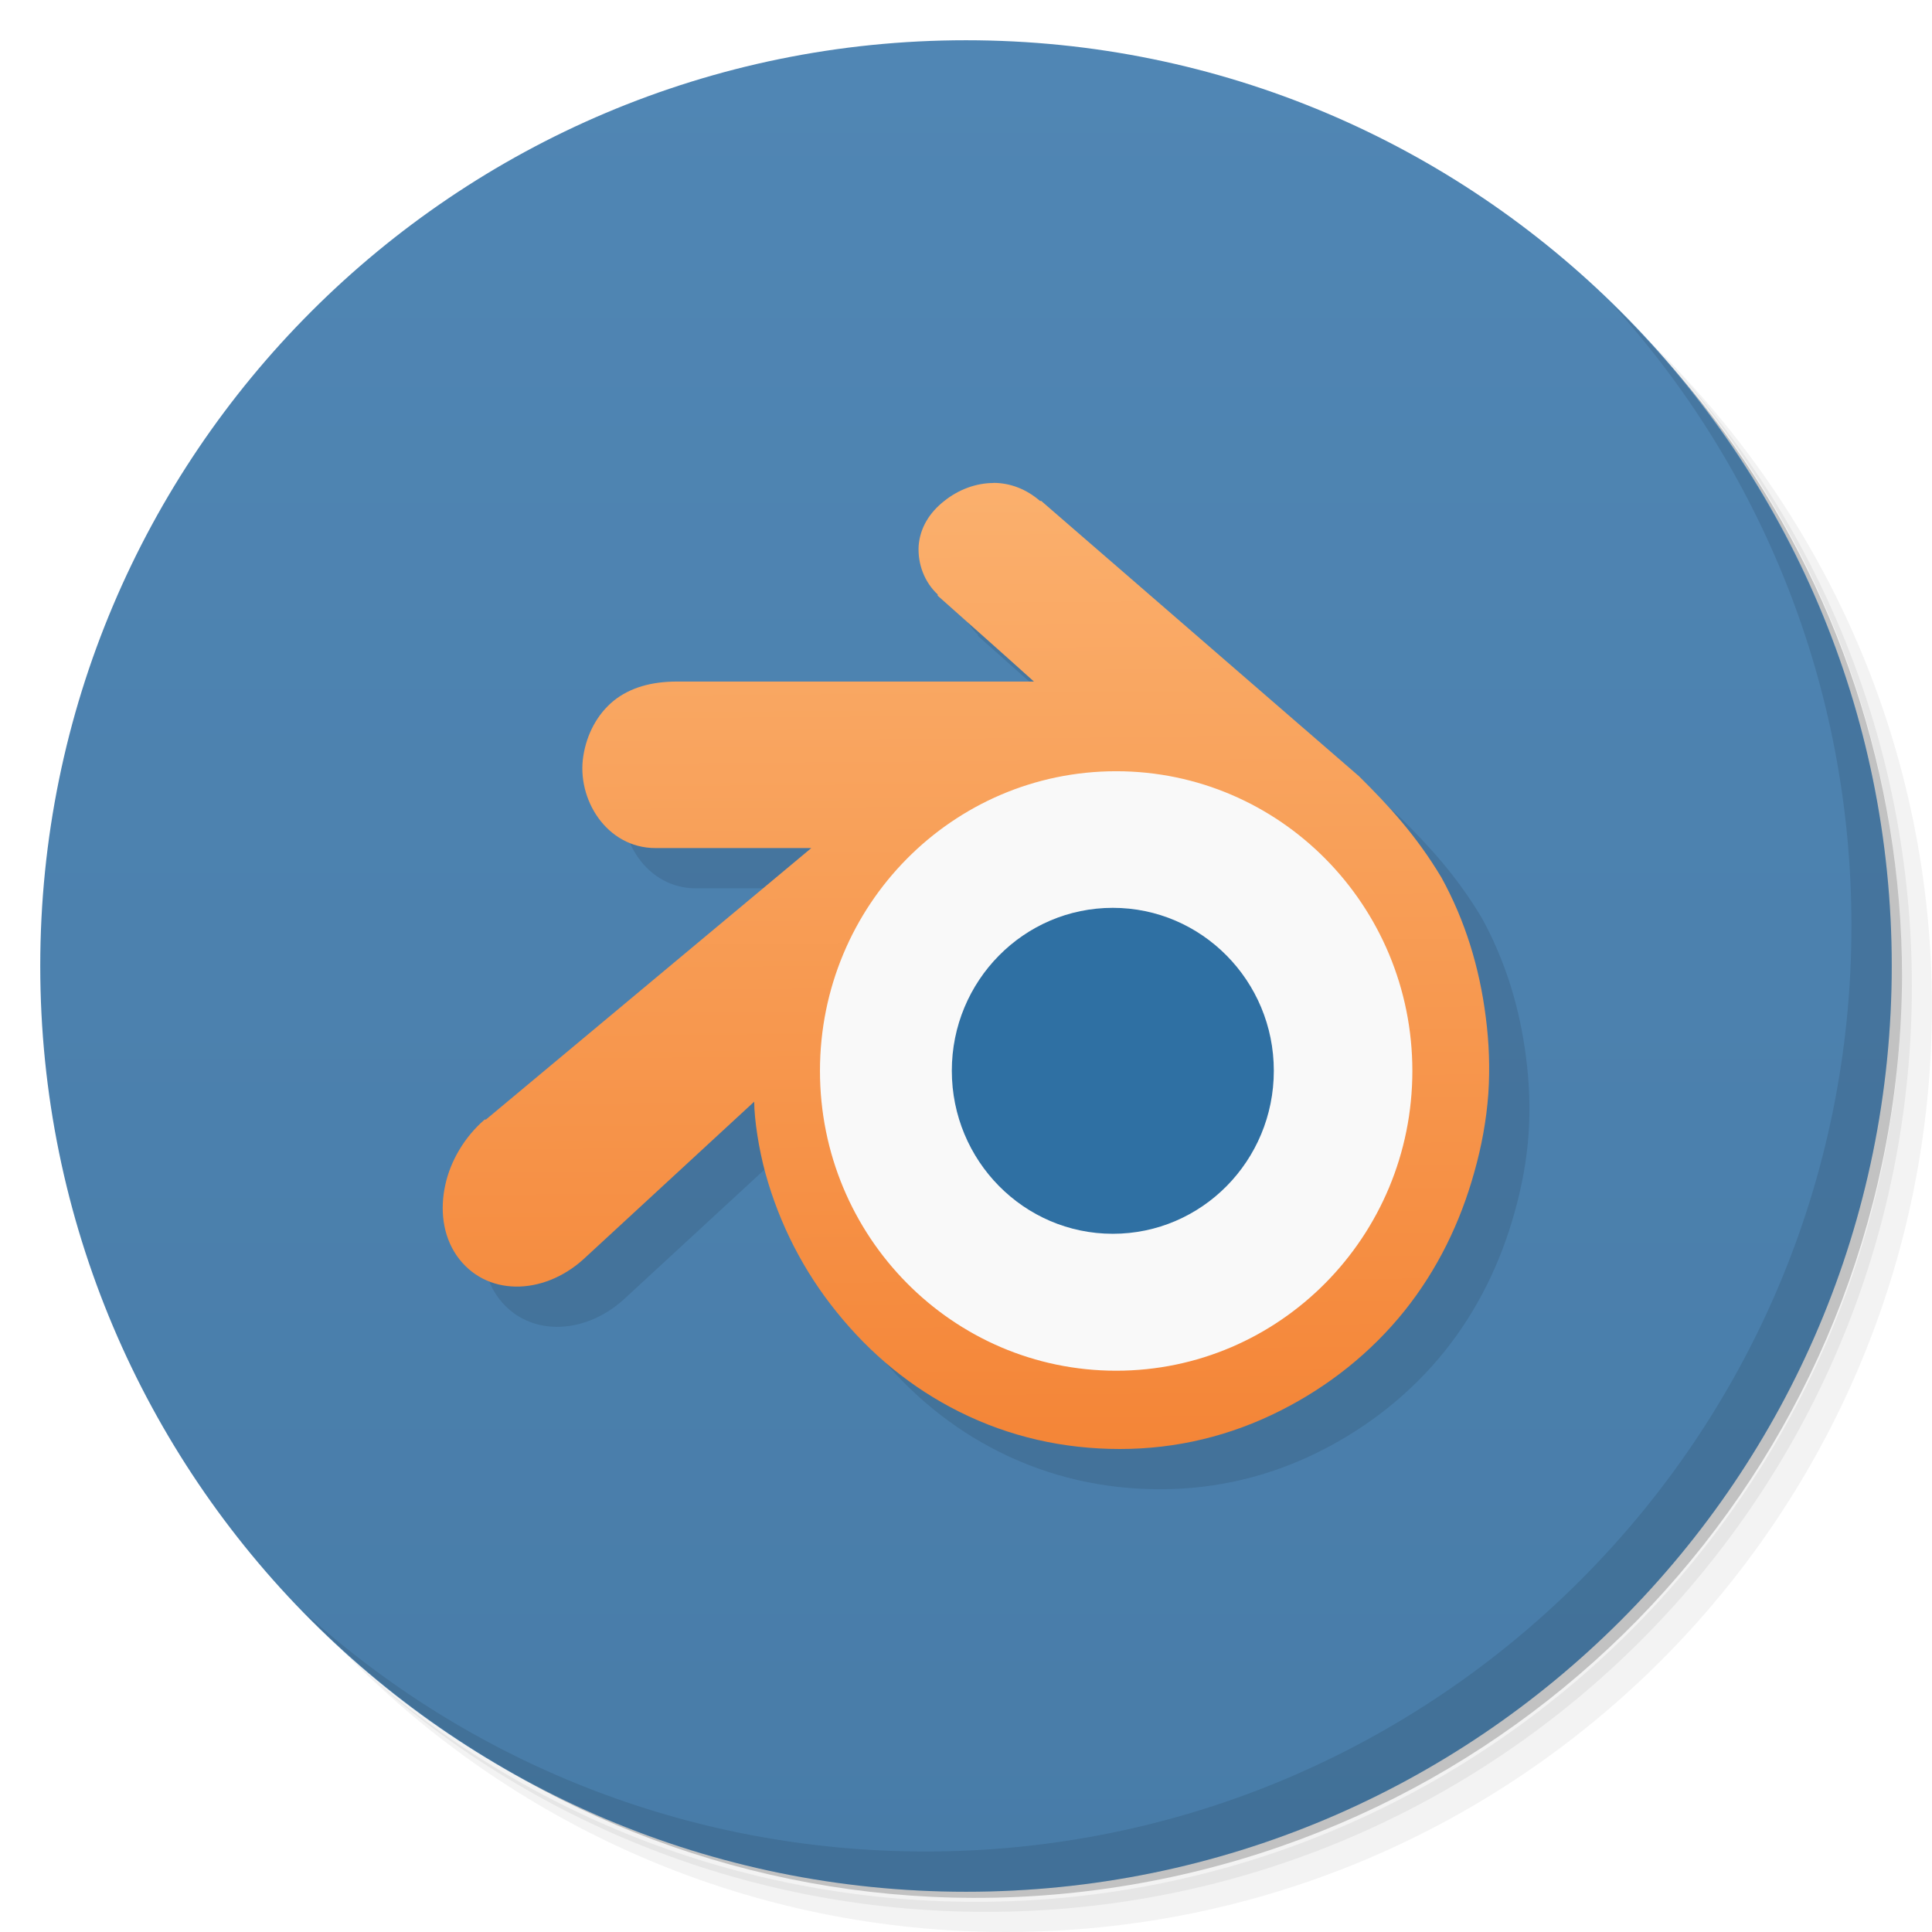
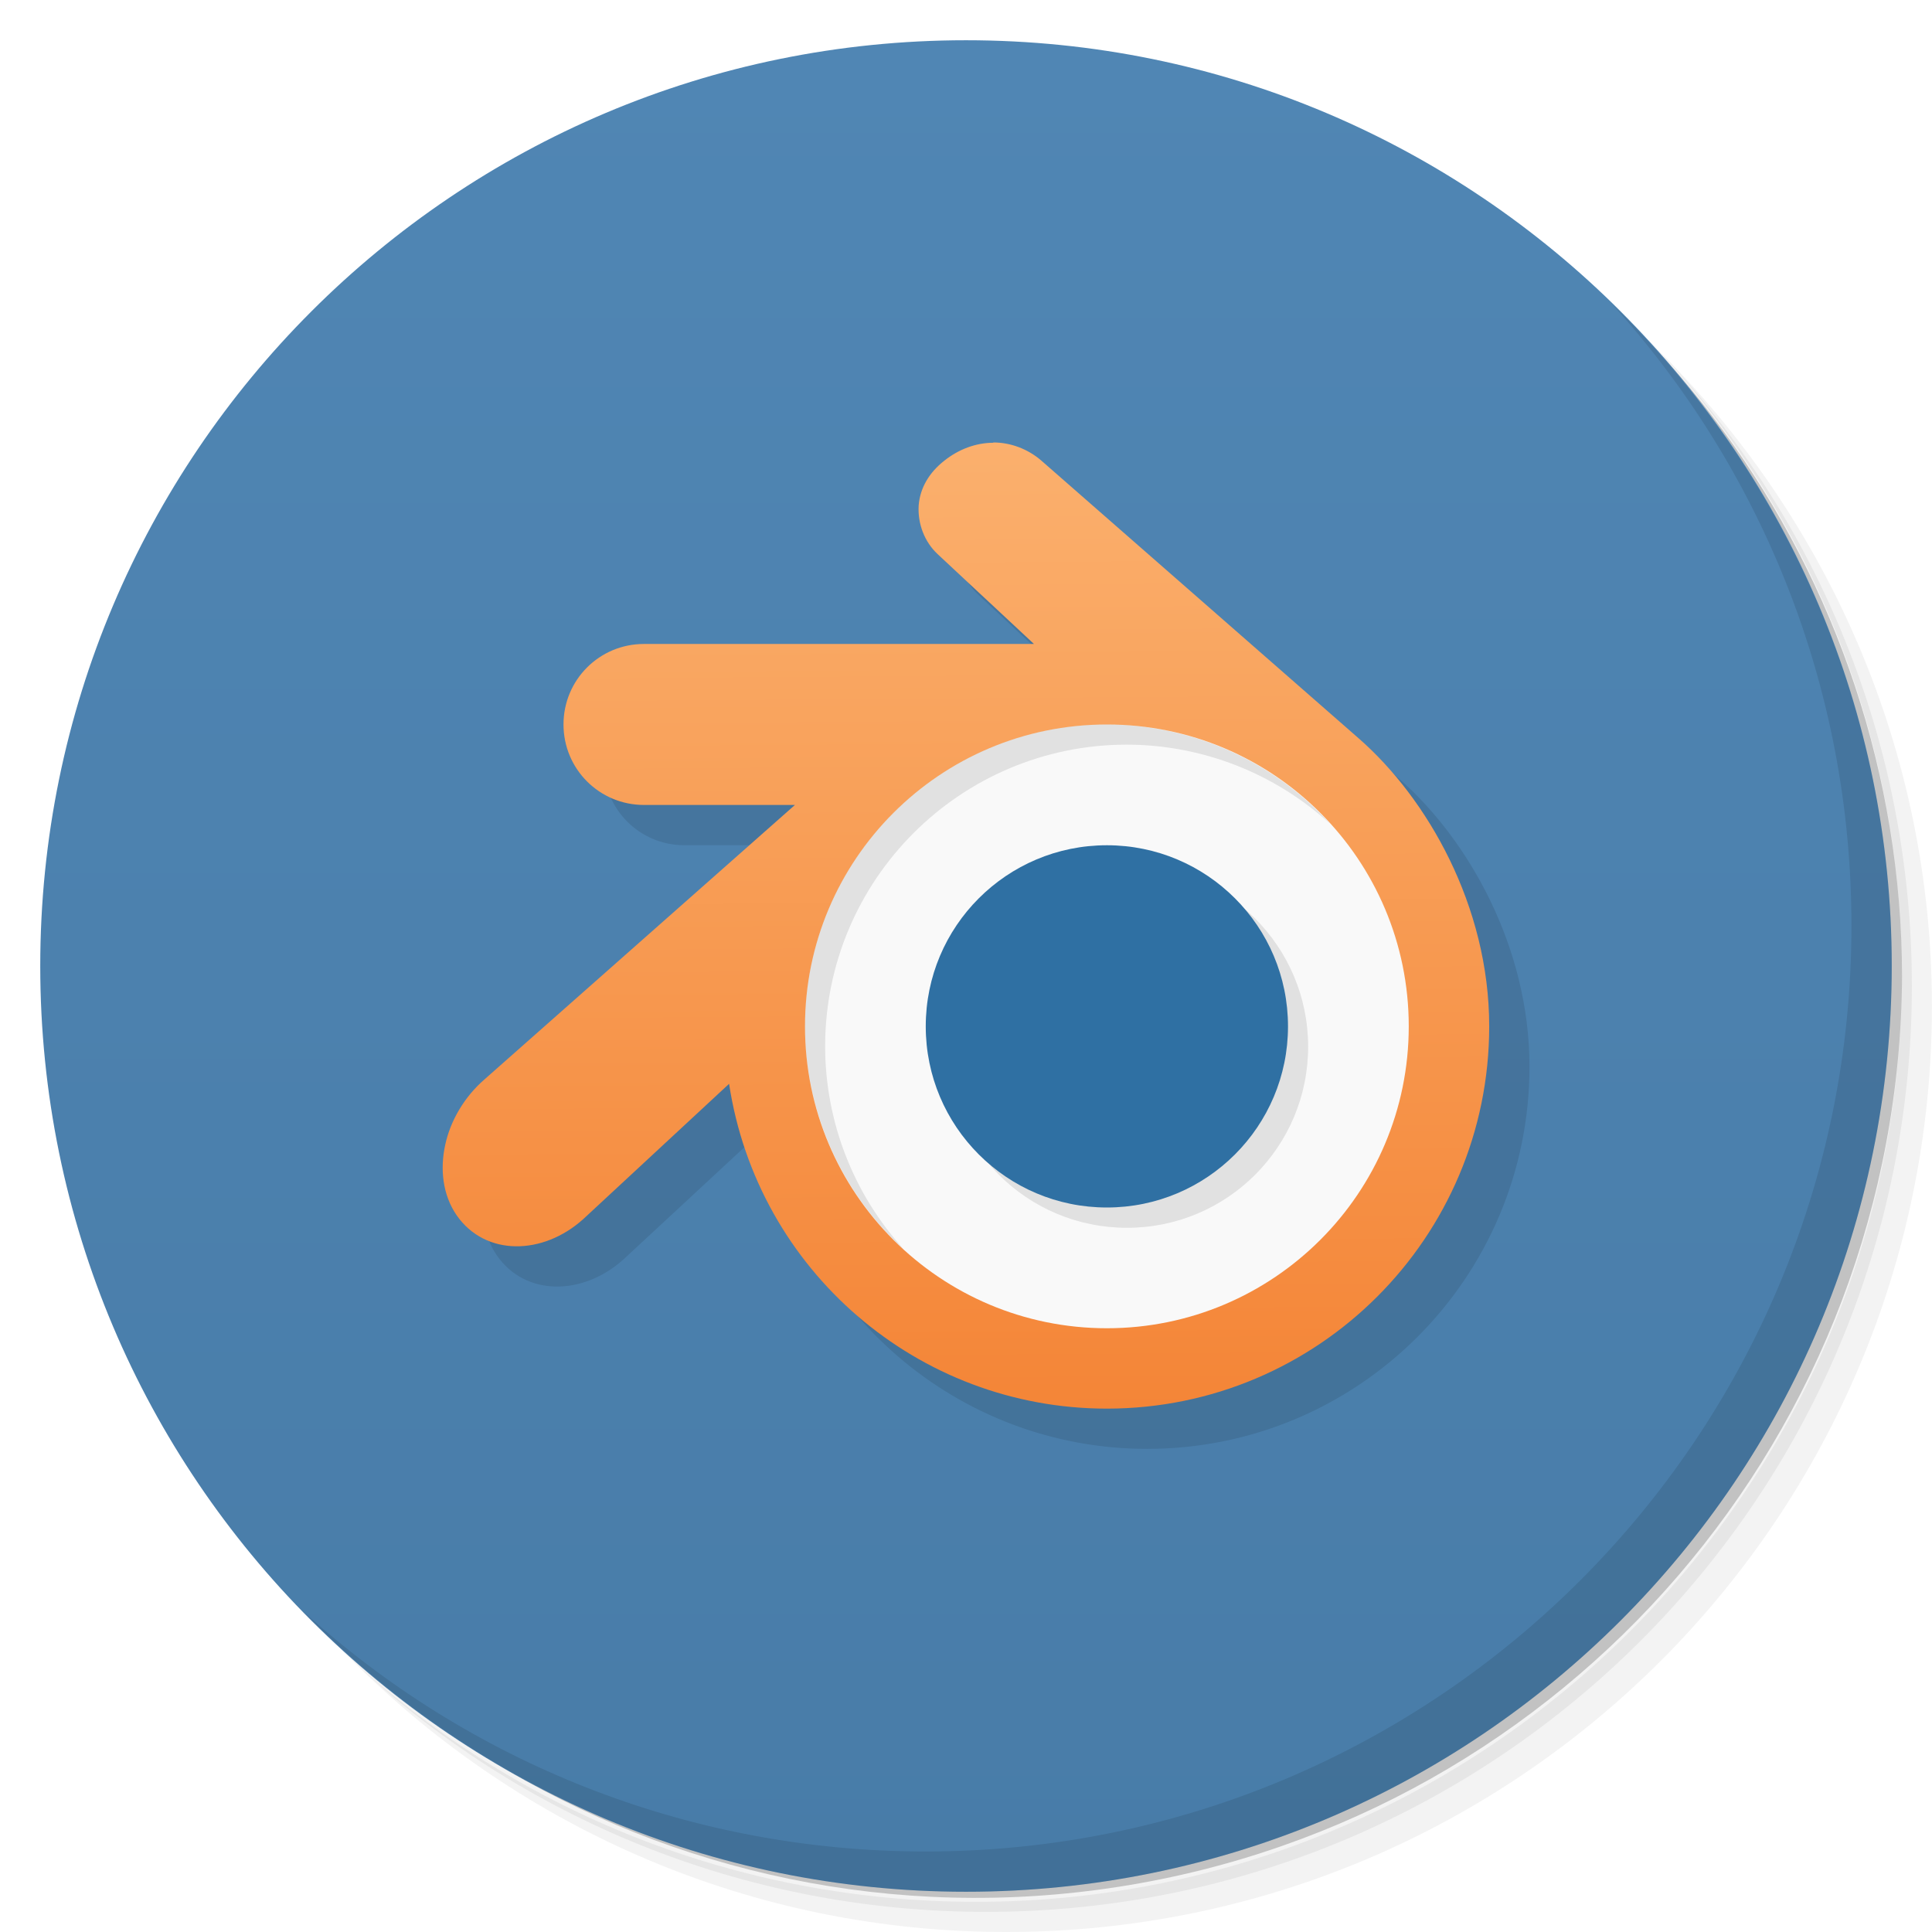
<svg xmlns="http://www.w3.org/2000/svg" viewBox="0 0 48 48">
  <defs>
    <linearGradient id="linearGradient3764" x1="1" x2="47" gradientUnits="userSpaceOnUse" gradientTransform="matrix(0,-1,1,0,-1.5e-6,48)">
      <stop style="stop-color:#487ca8;stop-opacity:1" />
      <stop offset="1" style="stop-color:#5086b4;stop-opacity:1" />
    </linearGradient>
-     <linearGradient id="linear0" gradientUnits="userSpaceOnUse" x1="7.823" y1="10.169" x2="7.771" y2="3.03" gradientTransform="scale(3.543307,3.543307)">
+     <linearGradient id="linear0" gradientUnits="userSpaceOnUse" x1="7.823" y1="10.169" x2="7.771" y2="3.03" gradientTransform="matrix(3.543307,0,0,3.543307,-3.4753907e-4,0)">
      <stop style="stop-color:#f48537;stop-opacity:1" />
      <stop offset="1" style="stop-color:#fbb270;stop-opacity:1" />
    </linearGradient>
  </defs>
  <g>
    <path d="m 36.31 5 c 5.859 4.062 9.688 10.831 9.688 18.5 c 0 12.426 -10.07 22.5 -22.5 22.5 c -7.669 0 -14.438 -3.828 -18.5 -9.688 c 1.037 1.822 2.306 3.499 3.781 4.969 c 4.085 3.712 9.514 5.969 15.469 5.969 c 12.703 0 23 -10.298 23 -23 c 0 -5.954 -2.256 -11.384 -5.969 -15.469 c -1.469 -1.475 -3.147 -2.744 -4.969 -3.781 z m 4.969 3.781 c 3.854 4.113 6.219 9.637 6.219 15.719 c 0 12.703 -10.297 23 -23 23 c -6.081 0 -11.606 -2.364 -15.719 -6.219 c 4.16 4.144 9.883 6.719 16.219 6.719 c 12.703 0 23 -10.298 23 -23 c 0 -6.335 -2.575 -12.06 -6.719 -16.219 z" style="opacity:0.05" />
    <path d="m 41.28 8.781 c 3.712 4.085 5.969 9.514 5.969 15.469 c 0 12.703 -10.297 23 -23 23 c -5.954 0 -11.384 -2.256 -15.469 -5.969 c 4.113 3.854 9.637 6.219 15.719 6.219 c 12.703 0 23 -10.298 23 -23 c 0 -6.081 -2.364 -11.606 -6.219 -15.719 z" style="opacity:0.1" />
    <path d="m 31.25 2.375 c 8.615 3.154 14.75 11.417 14.75 21.13 c 0 12.426 -10.07 22.5 -22.5 22.5 c -9.708 0 -17.971 -6.135 -21.12 -14.75 a 23 23 0 0 0 44.875 -7 a 23 23 0 0 0 -16 -21.875 z" style="opacity:0.2" />
  </g>
  <g>
    <path d="m 24 1 c 12.703 0 23 10.297 23 23 c 0 12.703 -10.297 23 -23 23 -12.703 0 -23 -10.297 -23 -23 0 -12.703 10.297 -23 23 -23 z" style="fill:url(#linearGradient3764);fill-opacity:1" />
  </g>
  <g>
    <g>
      <g transform="translate(1,1)">
        <g style="opacity:0.1">
-           <g>
-             <path d="m 24.684 12 c -0.43 0 -0.867 0.16 -1.227 0.449 -0.363 0.285 -0.598 0.664 -0.633 1.109 -0.027 0.449 0.141 0.902 0.473 1.211 l 0 0.031 c 0.785 0.699 1.598 1.418 2.391 2.133 l -8.867 0 c -0.633 0 -1.164 0.148 -1.574 0.477 -0.406 0.332 -0.668 0.824 -0.754 1.371 -0.172 1.07 0.578 2.289 1.793 2.289 l 3.871 0 -8.09 6.75 c 0 0 -0.004 -0.02 -0.031 0 -0.492 0.426 -0.844 1.02 -0.973 1.621 -0.133 0.605 -0.066 1.242 0.281 1.75 0.715 1.031 2.148 1 3.148 0.098 l 4.246 -3.918 c 0.004 0.457 0.113 1.172 0.281 1.785 0.348 1.254 0.941 2.418 1.762 3.434 0.84 1.047 1.863 1.891 3.051 2.484 1.25 0.625 2.594 0.926 3.992 0.926 1.402 0 2.746 -0.324 3.996 -0.957 1.184 -0.598 2.242 -1.434 3.082 -2.484 0.813 -1.02 1.379 -2.184 1.727 -3.438 0.18 -0.633 0.301 -1.293 0.348 -1.941 0.043 -0.637 0.02 -1.273 -0.063 -1.91 -0.156 -1.238 -0.516 -2.406 -1.102 -3.469 -0.621 -1.036 -1.289 -1.764 -2.047 -2.515 l -7.859 -6.809 c 0 0 -0.031 -0.027 -0.035 -0.031 l -0.031 0 c -0.34 -0.293 -0.738 -0.449 -1.16 -0.449" style="fill:#000;stroke:none;fill-rule:evenodd" />
-           </g>
-         </g>
-       </g>
+      
    </g>
-   </g>
-   <g transform="translate(-3.4753907e-4,0)">
-     <g>
-       <g>
-         <path d="m 35.641 26.898 c 0.051 2.891 -1.461 5.586 -3.957 7.04 -2.496 1.461 -5.586 1.461 -8.08 0 -2.496 -1.457 -4.01 -4.152 -3.961 -7.04 -0.047 -2.891 1.465 -5.582 3.961 -7.04 2.496 -1.457 5.586 -1.457 8.08 0 2.496 1.461 4.01 4.152 3.957 7.04 m 0 0" style="fill:#f9f9f9;fill-opacity:1;stroke:none;fill-rule:nonzero" />
-         <path d="m 24.684 12 c -0.43 0 -0.867 0.16 -1.227 0.449 -0.363 0.285 -0.598 0.664 -0.633 1.109 -0.027 0.449 0.141 0.902 0.473 1.211 l 0 0.031 c 0.785 0.699 1.598 1.418 2.391 2.133 l -8.867 0 c -0.633 0 -1.164 0.148 -1.574 0.477 -0.406 0.332 -0.668 0.824 -0.754 1.371 -0.172 1.07 0.578 2.289 1.793 2.289 l 3.871 0 -8.09 6.75 c 0 0 -0.004 -0.02 -0.031 0 -0.492 0.426 -0.844 1.02 -0.973 1.621 -0.133 0.605 -0.066 1.242 0.281 1.75 0.715 1.031 2.148 1 3.148 0.098 l 4.246 -3.918 c 0.004 0.457 0.113 1.172 0.281 1.785 0.348 1.254 0.941 2.418 1.762 3.434 0.84 1.047 1.863 1.891 3.051 2.484 1.25 0.625 2.594 0.926 3.992 0.926 1.402 0 2.746 -0.324 3.996 -0.957 1.184 -0.598 2.242 -1.434 3.082 -2.484 0.813 -1.02 1.379 -2.184 1.727 -3.438 0.18 -0.633 0.301 -1.293 0.348 -1.941 0.043 -0.637 0.02 -1.273 -0.063 -1.91 -0.156 -1.238 -0.516 -2.406 -1.102 -3.469 -0.621 -1.036 -1.289 -1.764 -2.047 -2.515 l -7.859 -6.809 c 0 0 -0.031 -0.027 -0.035 -0.031 l -0.031 0 c -0.34 -0.293 -0.738 -0.449 -1.16 -0.449 m 3.051 7.164 c 4.063 0 7.359 3.332 7.359 7.445 0 4.113 -3.297 7.449 -7.359 7.449 -4.066 0 -7.359 -3.336 -7.359 -7.449 0 -4.113 3.293 -7.445 7.359 -7.445" style="fill:url(#linear0);stroke:none;fill-rule:evenodd" />
-         <path d="m 31.648 26.602 c 0 2.238 -1.789 4.051 -4 4.051 -2.207 0 -4 -1.813 -4 -4.051 0 -2.234 1.789 -4.047 4 -4.047 2.207 0 4 1.813 4 4.047 m 0 0" style="fill:#2f70a3;fill-opacity:1;stroke:none;fill-rule:nonzero" />
      </g>
    </g>
  </g>
  <g>
    <path d="m 40.03 7.531 c 3.712 4.084 5.969 9.514 5.969 15.469 0 12.703 -10.297 23 -23 23 c -5.954 0 -11.384 -2.256 -15.469 -5.969 4.178 4.291 10.01 6.969 16.469 6.969 c 12.703 0 23 -10.298 23 -23 0 -6.462 -2.677 -12.291 -6.969 -16.469 z" style="opacity:0.1" />
  </g>
+   <g>
+     <g transform="translate(-3.4753907e-4,-1)">
+       <g>
+         <path d="m 25.681 12.996 0 0.004 c -0.43 0 -0.863 0.16 -1.223 0.449 -0.363 0.285 -0.598 0.664 -0.633 1.109 -0.027 0.449 0.141 0.902 0.473 1.211 l 2.391 2.23 l -9.688 0 c -1.108 0 -2 0.892 -2 2 0 1.108 0.892 2 2 2 l 3.75 0 -7.715 6.82 c -0.492 0.426 -0.844 1.02 -0.973 1.621 -0.133 0.605 -0.066 1.242 0.281 1.75 0.715 1.031 2.148 1 3.148 0.098 l 3.623 -3.361 c 0.705 4.639 4.692 8.07 9.385 8.07 5.247 0 9.501 -4.253 9.5 -9.5 -0.001 -2.998 -1.549 -5.67 -3.234 -7.145 l -7.895 -6.91 c -0.34 -0.293 -0.769 -0.449 -1.191 -0.449 z" style="fill:#000;opacity:0.1;stroke:none;fill-rule:evenodd" />
+         <path d="m 24.68 11.996 0 0.004 c -0.43 0 -0.863 0.16 -1.223 0.449 -0.363 0.285 -0.598 0.664 -0.633 1.109 -0.027 0.449 0.141 0.902 0.473 1.211 l 2.391 2.23 -9.688 0 c -1.108 0 -2 0.892 -2 2 0 1.108 0.892 2 2 2 l 3.75 0 -7.715 6.82 c -0.492 0.426 -0.844 1.02 -0.973 1.621 -0.133 0.605 -0.066 1.242 0.281 1.75 0.715 1.031 2.148 1 3.148 0.098 l 3.623 -3.361 c 0.705 4.639 4.692 8.07 9.385 8.07 c 5.247 0 9.501 -4.253 9.5 -9.5 -0.001 -2.998 -1.549 -5.67 -3.234 -7.145 l -7.895 -6.91 c -0.34 -0.293 -0.769 -0.449 -1.191 -0.449 z" transform="translate(3.4753907e-4,0)" style="fill:url(#linear0);stroke:none;fill-rule:evenodd" />
+       </g>
+     </g>
+     <circle r="7.5" cy="25.5" cx="27.5" style="fill:#f9f9f9;opacity:1;fill-opacity:1;stroke:none" />
+     <path d="m 27.5 18 a 7.5 7.5 0 0 0 -7.5 7.5 A 7.5 7.5 0 0 0 22.455 31.04 7.5 7.5 0 0 1 20.5 26 a 7.5 7.5 0 0 1 7.5 -7.5 7.5 7.5 0 0 1 5.04 1.963 A 7.5 7.5 0 0 0 27.5 18 m 0.5 3.504 c -2.485 0 -4.5 2.01 -4.5 4.5 0 2.485 2.01 4.5 4.5 4.5 2.485 0 4.5 -2.01 4.5 -4.5 0 -2.485 -2.01 -4.5 -4.5 -4.5 z" style="fill:#000;opacity:0.1;fill-opacity:1;stroke:none;fill-rule:evenodd" />
+     <circle r="4.5" cy="25.5" cx="27.5" style="fill:#2f70a3;opacity:1;fill-opacity:1;stroke:none" />
+   </g>
</svg>
